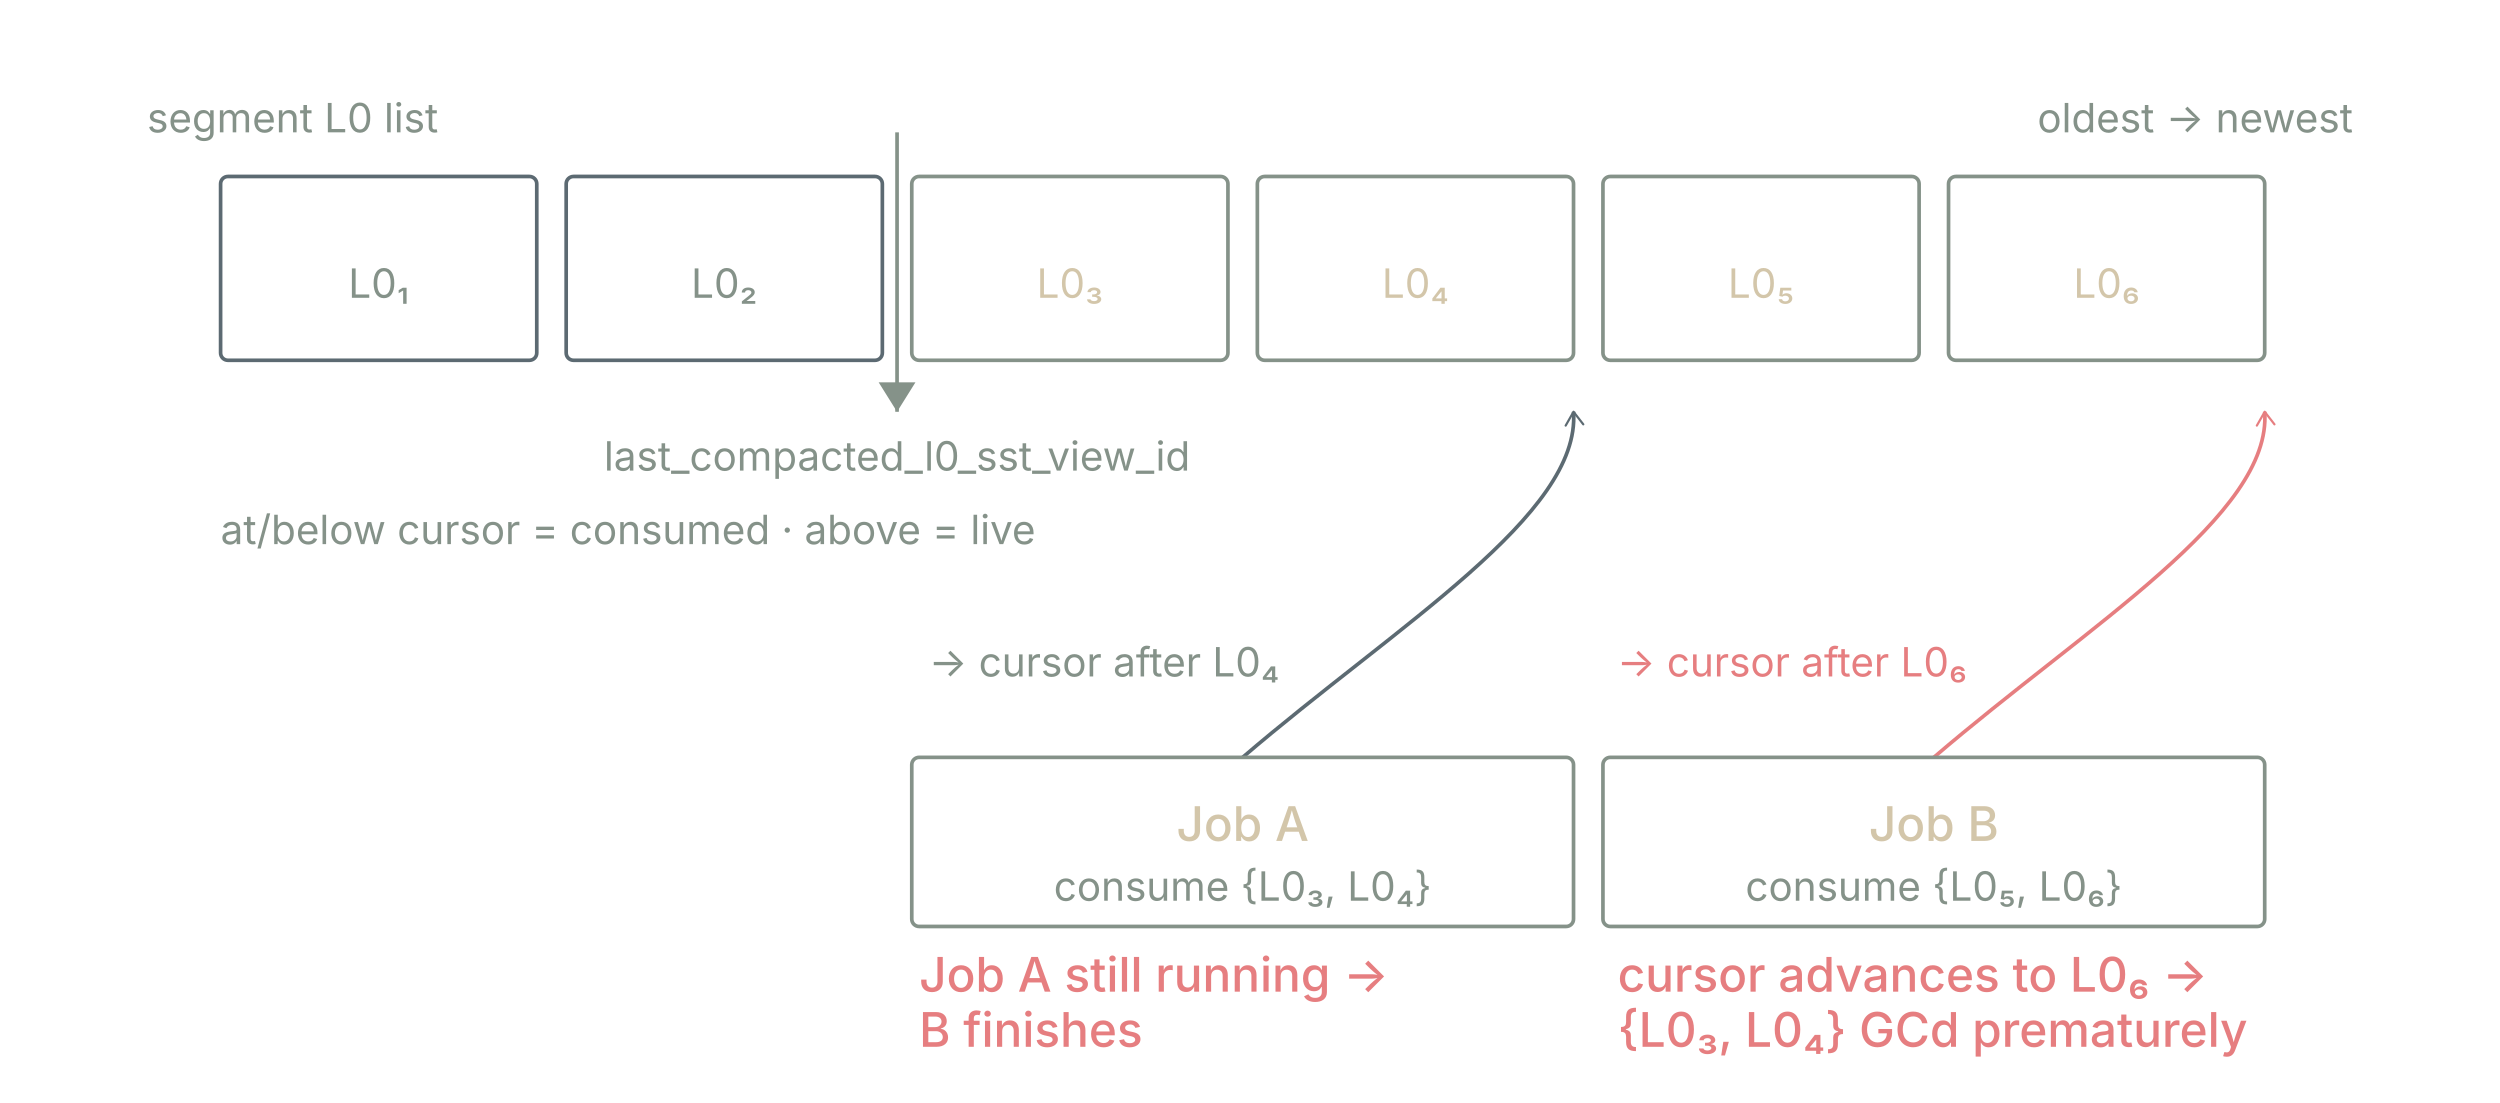
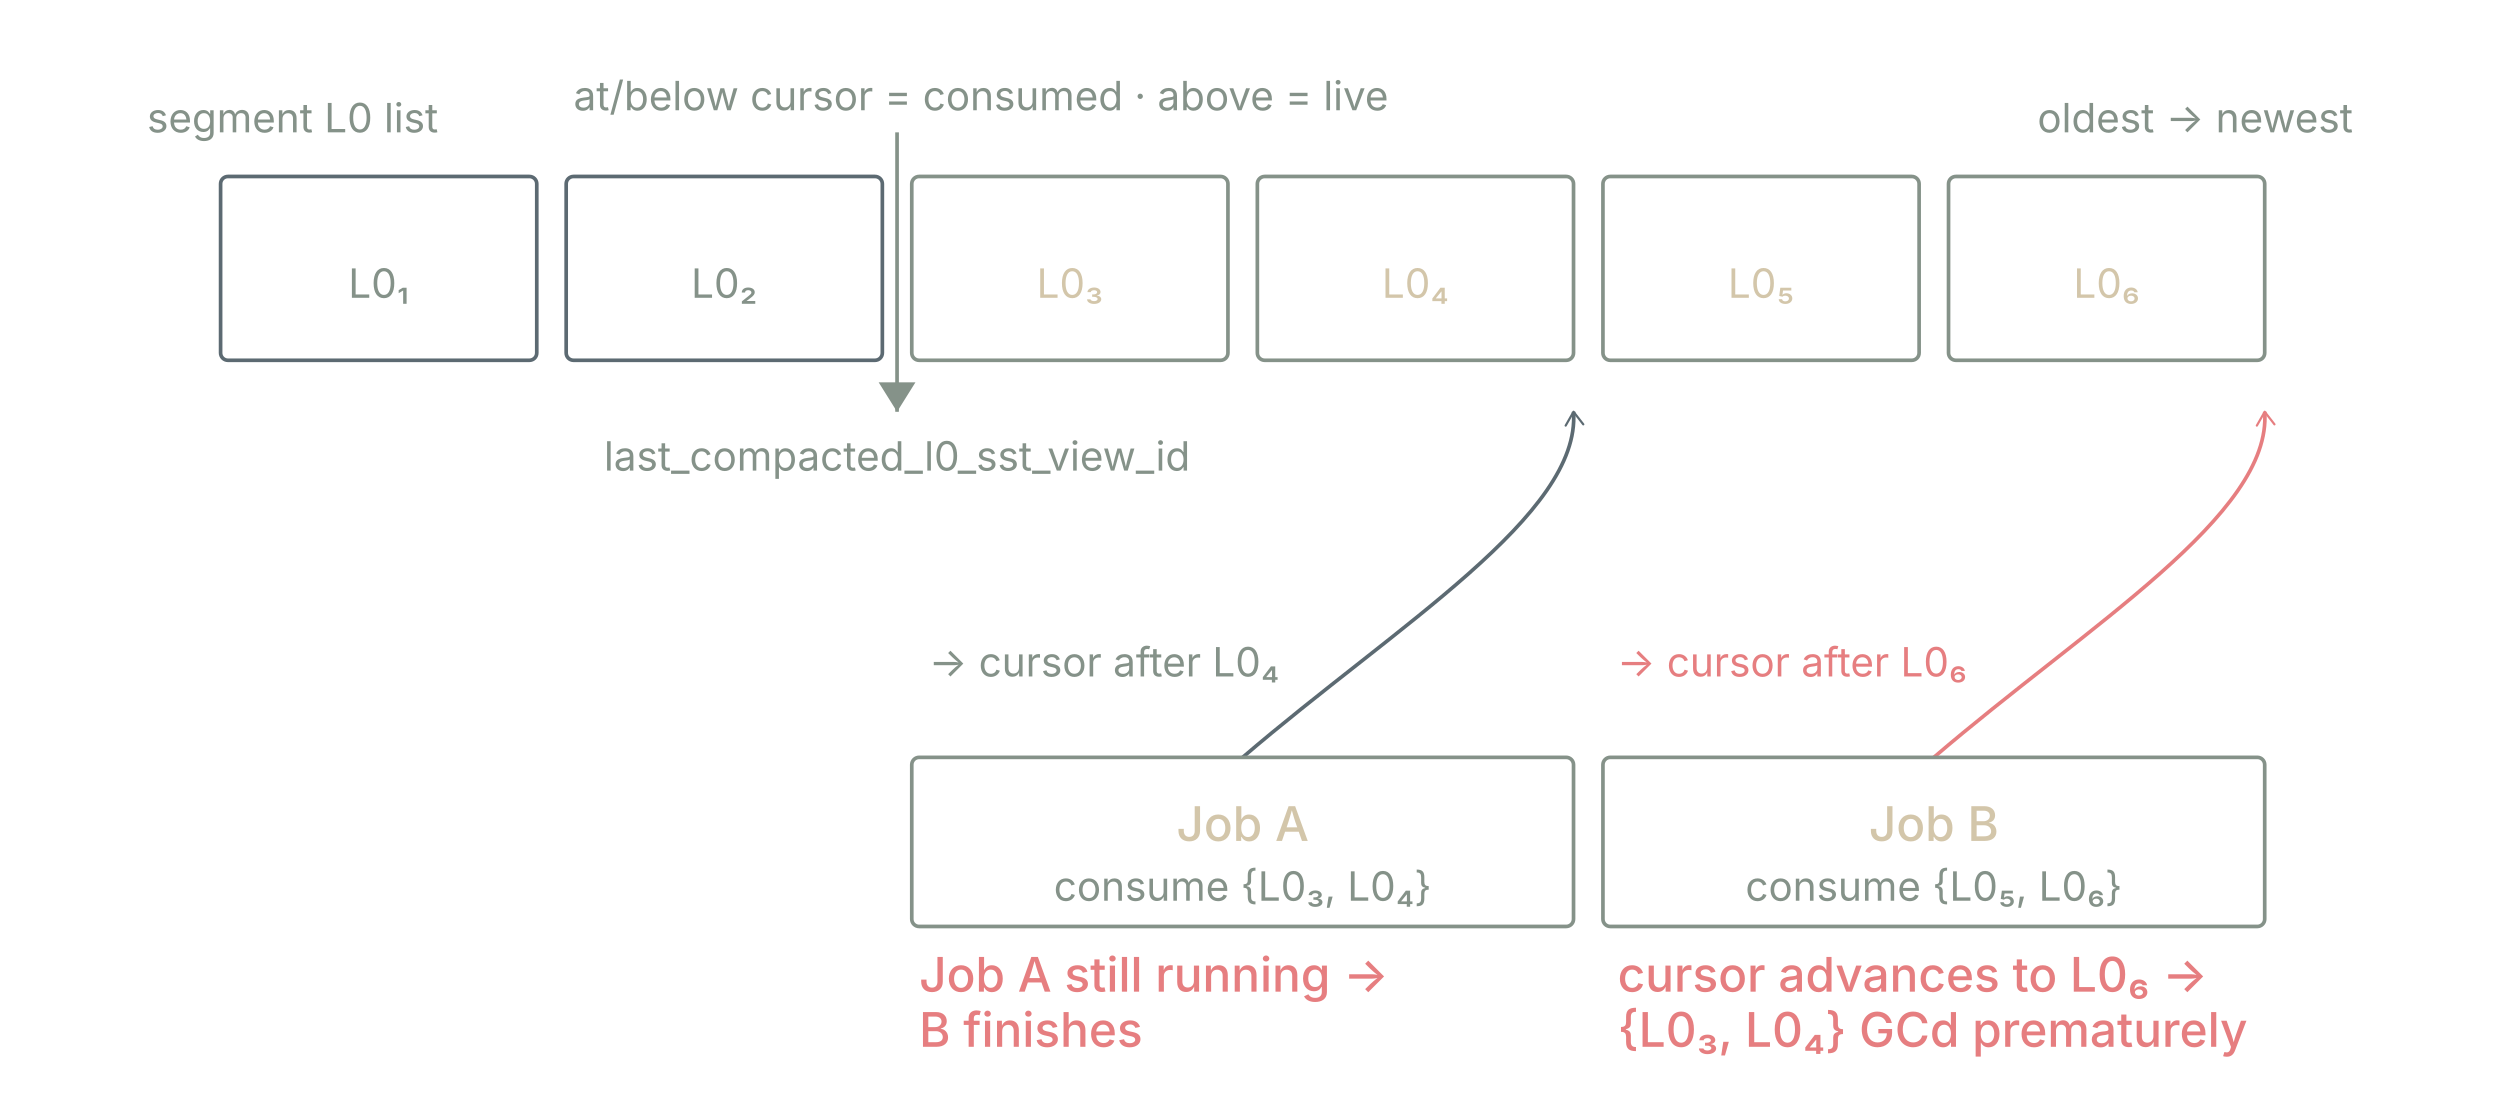
<svg xmlns="http://www.w3.org/2000/svg" width="100%" viewBox="0 0 680 300" role="img">
  <defs>
    <marker id="arrow" viewBox="0 0 10 10" refX="8" refY="5" markerWidth="6" markerHeight="6" orient="auto-start-reverse">
      <path d="M2 1L8 5L2 9" fill="none" stroke="context-stroke" stroke-width="1" stroke-linecap="round" stroke-linejoin="round" />
    </marker>
    <marker id="arrow-red" viewBox="0 0 10 10" refX="8" refY="5" markerWidth="6" markerHeight="6" orient="auto-start-reverse">
      <path d="M2 1L8 5L2 9" fill="none" stroke="#E67E80" stroke-width="1" stroke-linecap="round" stroke-linejoin="round" />
    </marker>
    <style>
.t { fill: #D3C6AA; font-family: "Anthropic Sans", -apple-system, "system-ui", "Segoe UI", sans-serif; }
.td { fill: #859289; font-family: "Anthropic Sans", -apple-system, "system-ui", "Segoe UI", sans-serif; }
.tr { fill: #E67E80; font-family: "Anthropic Sans", -apple-system, "system-ui", "Segoe UI", sans-serif; }
.th { font-size: 13px; font-weight: 500; }
.ts { font-size: 11px; }
.mono { font-family: "Anthropic Sans", -apple-system, "system-ui", "Segoe UI", sans-serif; }
.live { fill: none; stroke: #859289; stroke-width: 1; }
.consumed { fill: none; stroke: #5C6A72; stroke-width: 1; }
.box { fill: none; stroke: #859289; stroke-width: 1; }
.line { stroke: #859289; stroke-width: 1; fill: none; }
.line-dim { stroke: #5C6A72; stroke-width: 1; fill: none; }
.line-red { stroke: #E67E80; stroke-width: 1; fill: none; }
</style>
  </defs>
  <text x="40" y="36" class="td ts">segment L0 list</text>
+   <text x="156" y="30" class="td ts">at/below cursor = consumed   ·   above = live</text>
  <text x="640" y="36" text-anchor="end" class="td ts">oldest → newest</text>
  <rect x="60" y="48" width="86" height="50" rx="2" class="consumed" />
  <text x="103" y="77" text-anchor="middle" dominant-baseline="central" class="td mono ts">L0₁</text>
  <rect x="154" y="48" width="86" height="50" rx="2" class="consumed" />
  <text x="197" y="77" text-anchor="middle" dominant-baseline="central" class="td mono ts">L0₂</text>
  <rect x="248" y="48" width="86" height="50" rx="2" class="live" />
  <text x="291" y="77" text-anchor="middle" dominant-baseline="central" class="t mono ts">L0₃</text>
  <rect x="342" y="48" width="86" height="50" rx="2" class="live" />
  <text x="385" y="77" text-anchor="middle" dominant-baseline="central" class="t mono ts">L0₄</text>
  <rect x="436" y="48" width="86" height="50" rx="2" class="live" />
  <text x="479" y="77" text-anchor="middle" dominant-baseline="central" class="t mono ts">L0₅</text>
  <rect x="530" y="48" width="86" height="50" rx="2" class="live" />
  <text x="573" y="77" text-anchor="middle" dominant-baseline="central" class="t mono ts">L0₆</text>
  <line x1="244" y1="36" x2="244" y2="112" class="line" />
  <path d="M244 112 l-5 -8 l10 0 z" fill="#859289" />
  <text x="244" y="128" text-anchor="middle" class="td mono ts">last_compacted_l0_sst_view_id</text>
-   <text x="60" y="148" class="td ts">at/below cursor = consumed   ·   above = live</text>
  <path d="M338 206 C 380 170, 430 140, 428 112" class="line-dim" marker-end="url(#arrow)" />
  <text x="348" y="184" text-anchor="end" class="td ts">→ cursor after L0₄</text>
  <path d="M526 206 C 568 170, 618 140, 616 112" class="line-red" marker-end="url(#arrow-red)" />
  <text x="535" y="184" text-anchor="end" class="tr ts">→ cursor after L0₆</text>
  <rect x="248" y="206" width="180" height="46" rx="2" class="box" />
  <text x="338" y="224" text-anchor="middle" dominant-baseline="central" class="t th">Job A</text>
  <text x="338" y="241" text-anchor="middle" dominant-baseline="central" class="td mono ts">consume {L0₃, L0₄}</text>
  <text x="250" y="265" dominant-baseline="central" class="tr th">Job A still running -&gt;</text>
  <text x="250" y="280" dominant-baseline="central" class="tr th">B finishes</text>
  <rect x="436" y="206" width="180" height="46" rx="2" class="box" />
  <text x="526" y="224" text-anchor="middle" dominant-baseline="central" class="t th">Job B</text>
  <text x="526" y="241" text-anchor="middle" dominant-baseline="central" class="td mono ts">consume {L0₅, L0₆}</text>
  <text x="440" y="265" dominant-baseline="central" class="tr th">cursor advances to L0₆ -&gt;</text>
  <text x="440" y="280" dominant-baseline="central" class="tr th">{L0₃, L0₄} GCd prematurely</text>
</svg>
